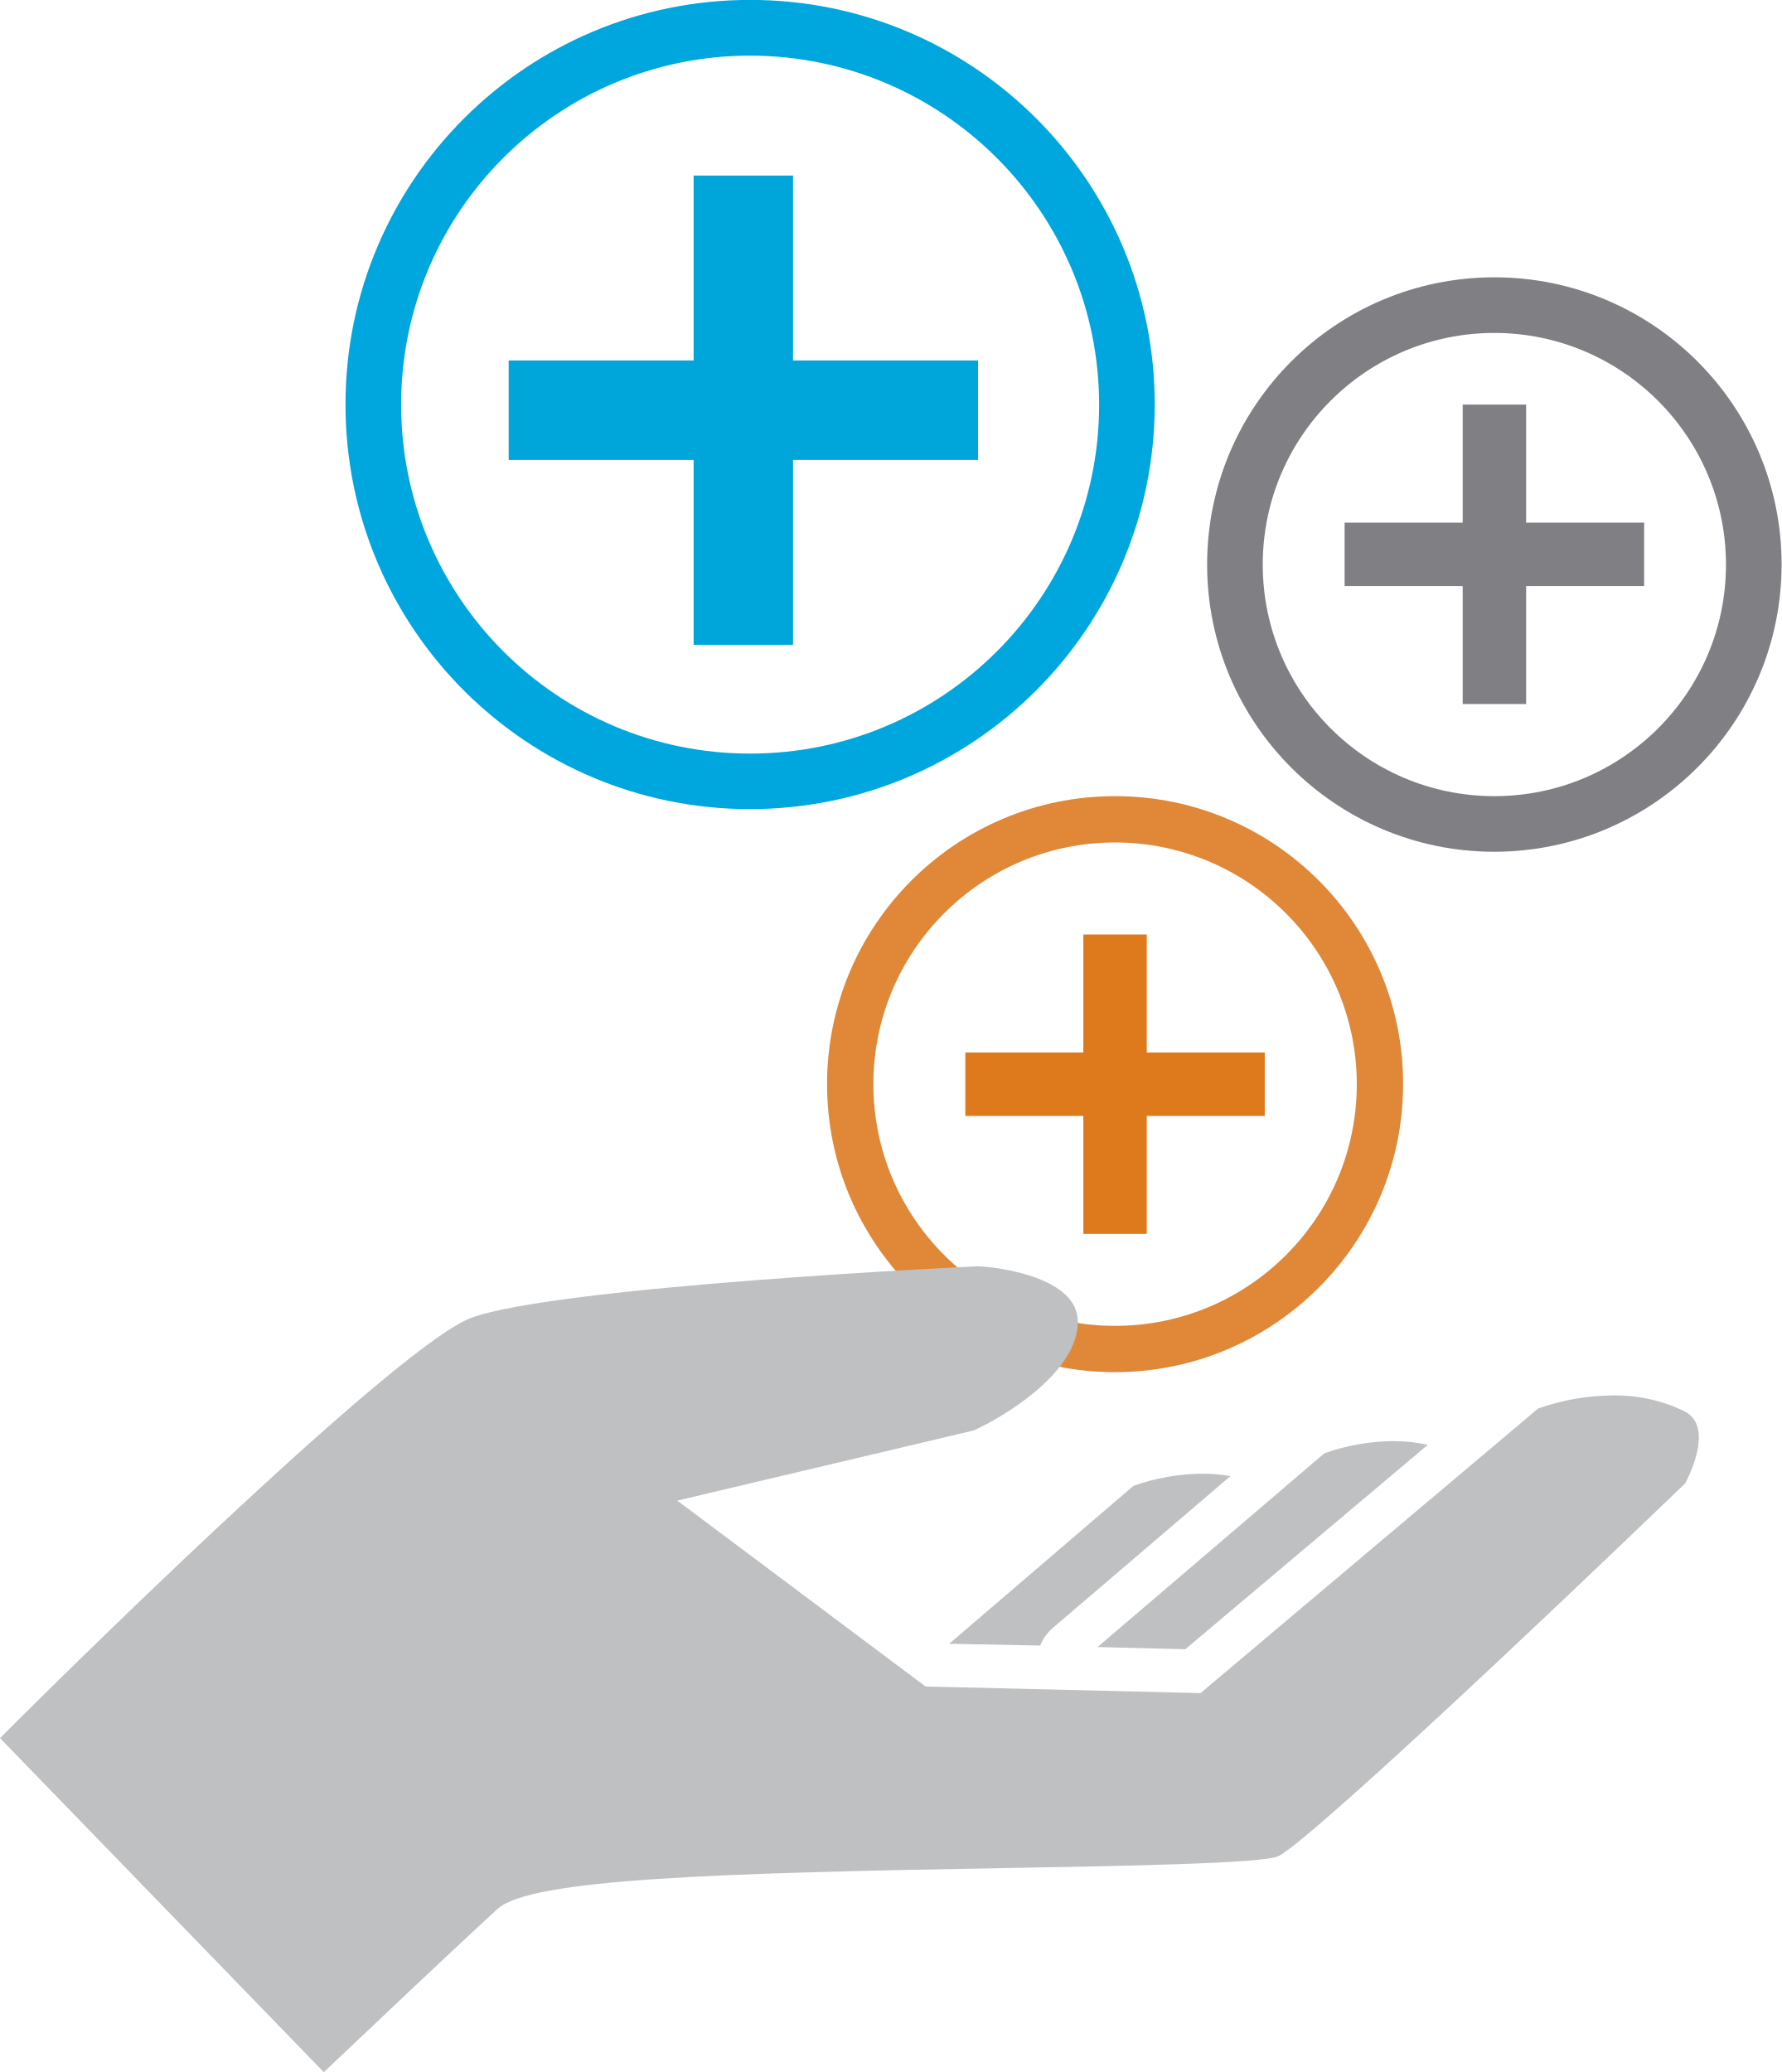
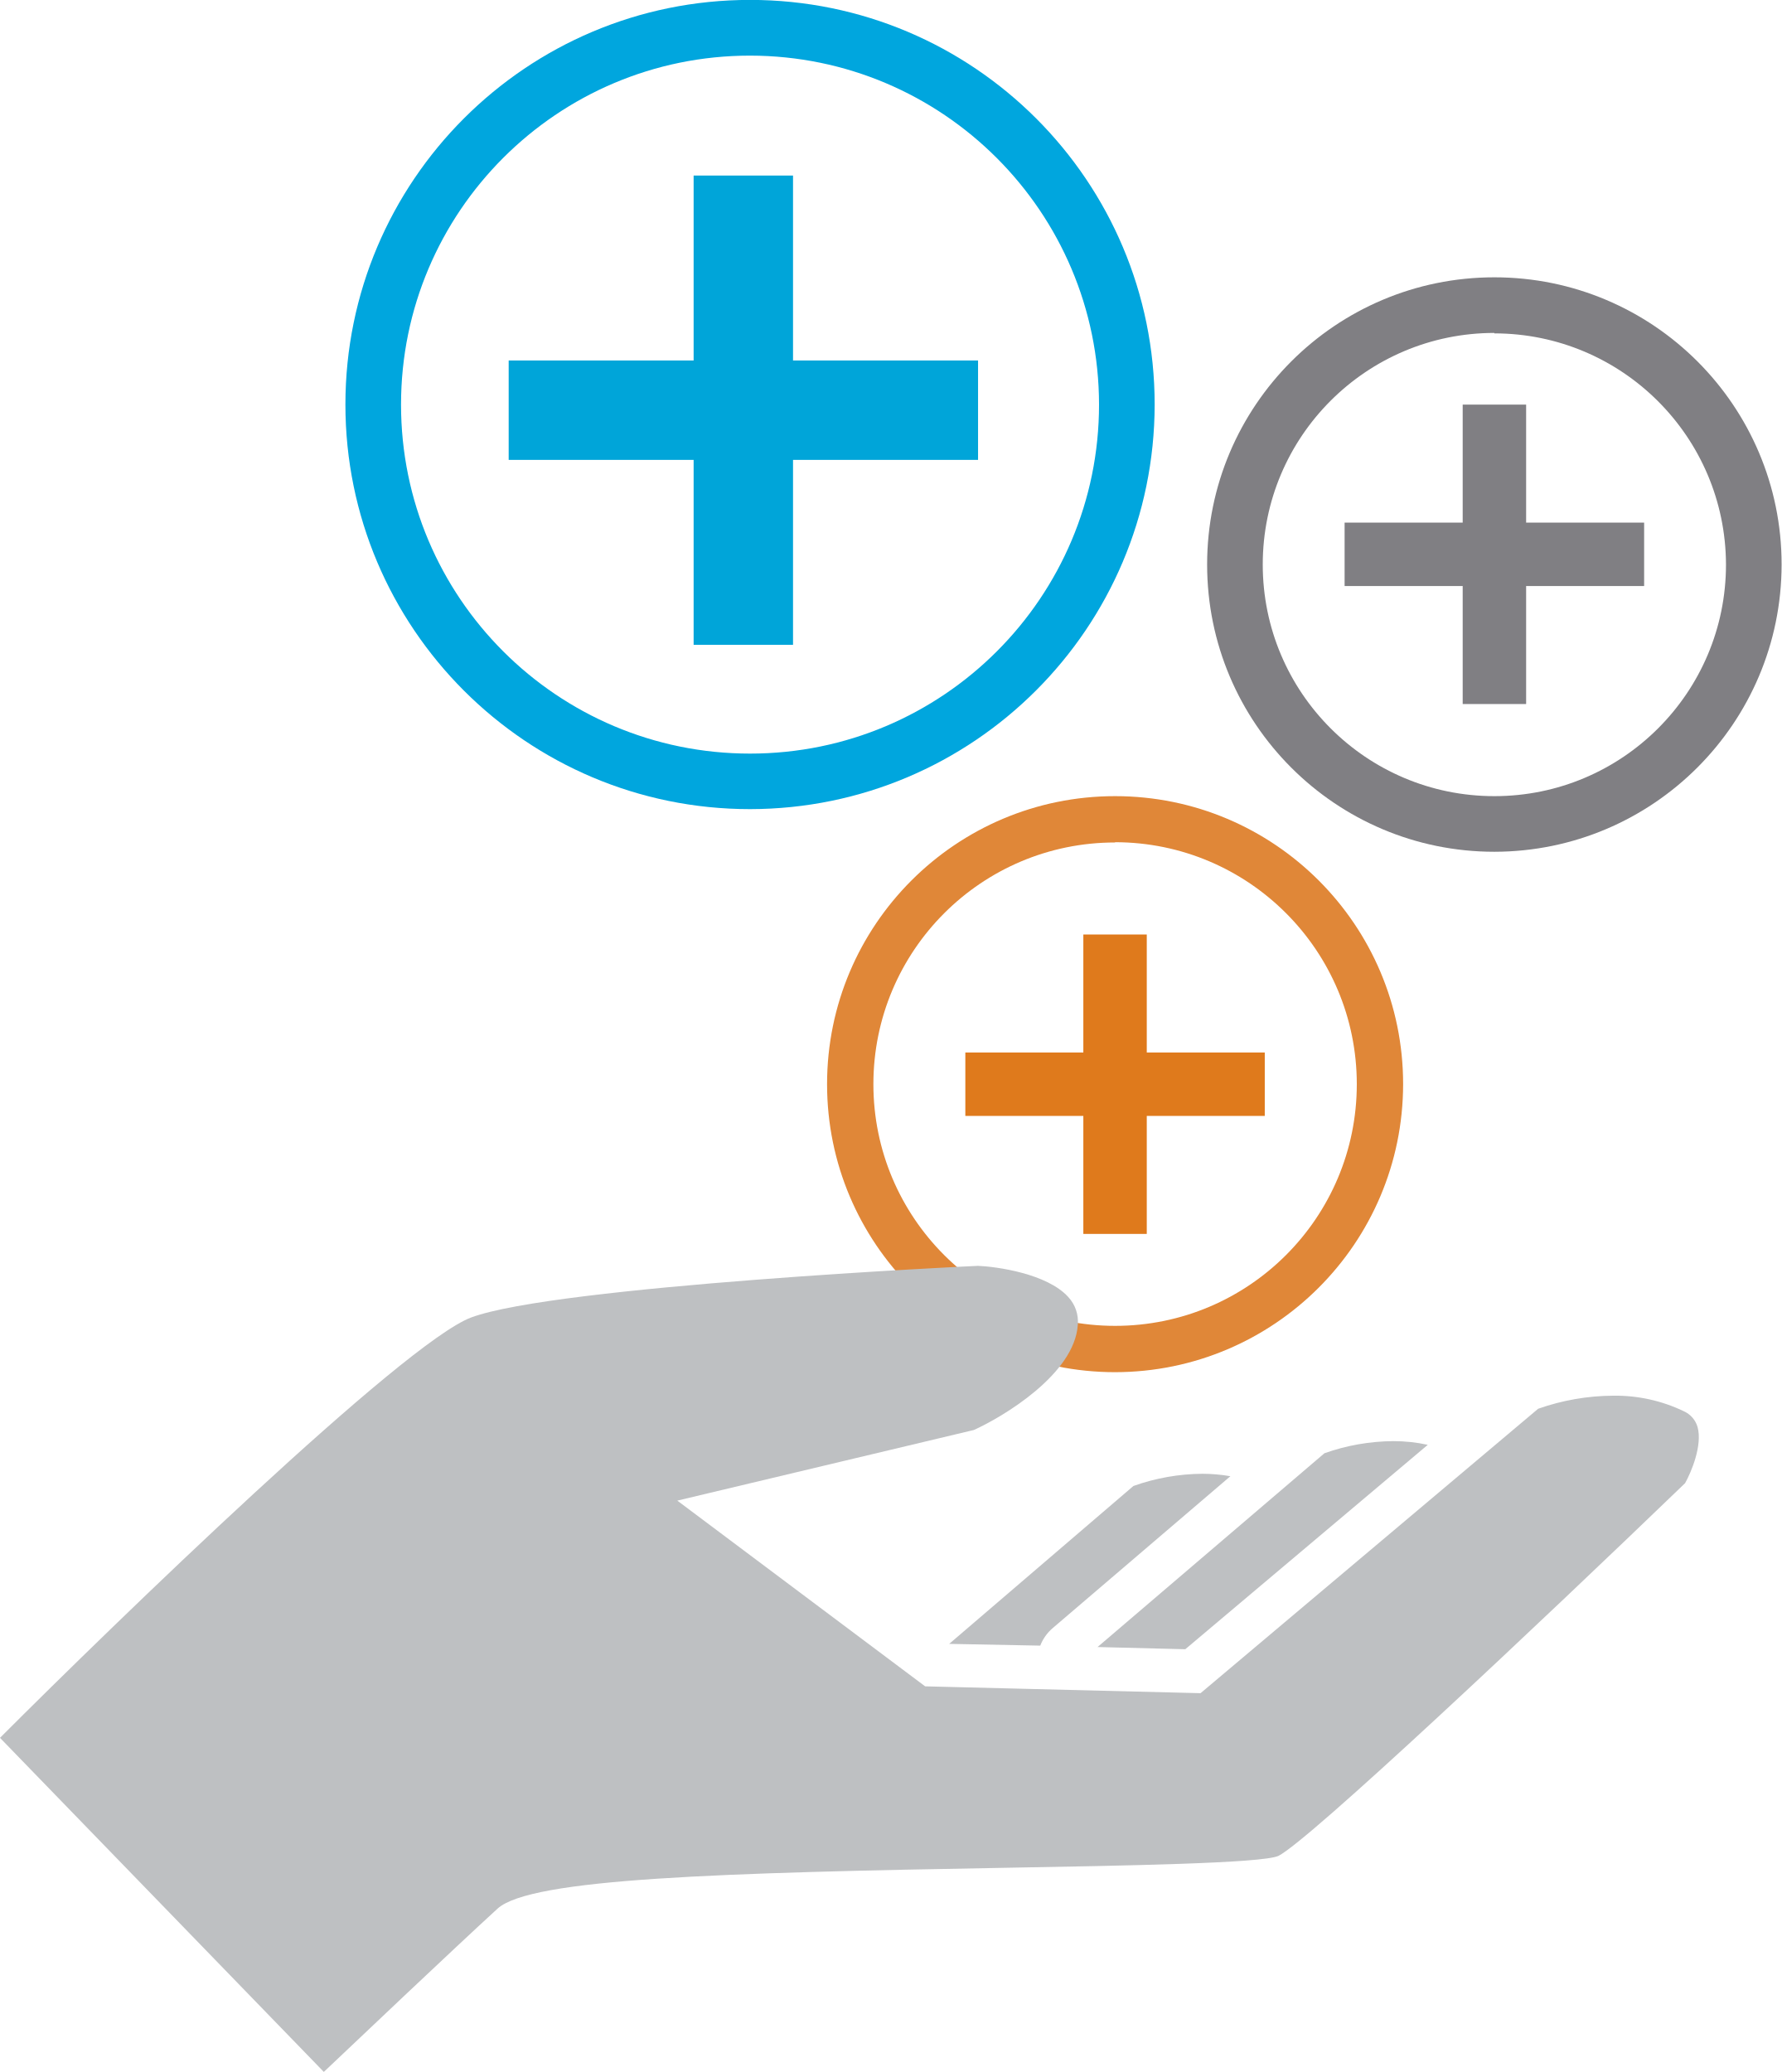
<svg xmlns="http://www.w3.org/2000/svg" id="Layer_1" data-name="Layer 1" viewBox="0 0 203.07 236.18">
  <defs>
-     <style>.cls-1{fill:#00a6de;}.cls-2{fill:#e08738;}.cls-3{fill:#807f83;}.cls-4{fill:#df7a1c;}.cls-5{fill:#00a5d9;}.cls-6{fill:#bec0c2;}</style>
+     <style>.cls-1{fill:#807f83;}.cls-2{fill:#e08738;}.cls-3{fill:#df7a1c;}.cls-4{fill:#00a6de;}.cls-5{fill:#00a5d9;}.cls-6{fill:#bec0c2;}</style>
  </defs>
-   <path class="cls-1" d="M282,253.39a46.12,46.12,0,1,1,46.12-46.11A46.17,46.17,0,0,1,282,253.39Zm0-85.89a39.78,39.78,0,1,0,39.78,39.78A39.82,39.82,0,0,0,282,167.5Z" transform="translate(-196.5 -161.16)" />
-   <path class="cls-2" d="M323.6,317.57a32.83,32.83,0,1,1,32.83-32.83A32.87,32.87,0,0,1,323.6,317.57Zm0-60.38a27.55,27.55,0,1,0,27.55,27.55A27.58,27.58,0,0,0,323.6,257.19Z" transform="translate(-196.5 -161.16)" />
-   <path class="cls-3" d="M366.83,258.25a32.74,32.74,0,1,1,32.74-32.74A32.78,32.78,0,0,1,366.83,258.25Zm0-59.14a26.4,26.4,0,1,0,26.4,26.4A26.43,26.43,0,0,0,366.83,199.11Z" transform="translate(-196.5 -161.16)" />
-   <polygon class="cls-3" points="173.95 59.57 187.4 59.57 187.4 66.8 173.95 66.8 173.95 80.25 166.72 80.25 166.72 66.8 153.26 66.8 153.26 59.57 166.72 59.57 166.72 46.12 173.95 46.12 173.95 59.57" />
-   <polygon class="cls-4" points="130.71 119.97 144.16 119.97 144.16 127.2 130.71 127.2 130.71 140.65 123.48 140.65 123.48 127.2 110.03 127.2 110.03 119.97 123.48 119.97 123.48 106.52 130.71 106.52 130.71 119.97" />
+   <path class="cls-1" d="M170.33,97.09a32.74,32.74,0,1,1,32.74-32.74A32.78,32.78,0,0,1,170.33,97.09Zm0-59.14a26.4,26.4,0,1,0,26.4,26.4A26.43,26.43,0,0,0,170.33,38Z" />
+   <polygon class="cls-1" points="173.95 59.57 187.4 59.57 187.4 66.8 173.95 66.8 173.95 80.25 166.72 80.25 166.72 66.8 153.26 66.8 153.26 59.57 166.72 59.57 166.72 46.12 173.95 46.12 173.95 59.57" />
+   <path class="cls-2" d="M127.1,156.41a32.83,32.83,0,1,1,32.83-32.83A32.87,32.87,0,0,1,127.1,156.41Zm0-60.38a27.55,27.55,0,1,0,27.55,27.55A27.58,27.58,0,0,0,127.1,96Z" />
+   <polygon class="cls-3" points="130.71 119.97 144.16 119.97 144.16 127.2 130.71 127.2 130.71 140.65 123.48 140.65 123.48 127.2 110.03 127.2 110.03 119.97 123.48 119.97 123.48 106.52 130.71 106.52 130.71 119.97" />
+   <path class="cls-4" d="M85.49,92.23a46.12,46.12,0,1,1,46.12-46.11A46.17,46.17,0,0,1,85.49,92.23Zm0-85.89a39.78,39.78,0,1,0,39.78,39.78A39.82,39.82,0,0,0,85.49,6.34Z" />
  <polygon class="cls-5" points="90.39 41.09 111.48 41.09 111.48 52.42 90.39 52.42 90.39 73.5 79.06 73.5 79.06 52.42 57.98 52.42 57.98 41.09 79.06 41.09 79.06 20.01 90.39 20.01 90.39 41.09" />
-   <path class="cls-6" d="M315.07,348.73a5,5,0,0,1,1.42-2l20.25-17.31a18.73,18.73,0,0,0-3.19-.28,23.94,23.94,0,0,0-7.86,1.39l-21,18Z" transform="translate(-196.5 -161.16)" />
-   <path class="cls-6" d="M321.6,348.9l10,0.25,27.64-23.3a18.33,18.33,0,0,0-3.93-.42,23.92,23.92,0,0,0-7.85,1.38Z" transform="translate(-196.5 -161.16)" />
-   <path class="cls-6" d="M388.44,322a18,18,0,0,0-8.08-1.78,26.12,26.12,0,0,0-8.54,1.49l-38.48,32.44L302,353.4,273.7,332.21l33.79-8c3.31-1.49,11.5-6.37,11.85-12a4.11,4.11,0,0,0-1.09-3.16c-2.43-2.69-8.25-3.47-10.28-3.55-0.34,0-48.16,2.28-57.79,5.89-7.68,2.88-40.28,34.48-53.68,47.89l36.91,38.08c3.69-3.5,14.85-14.08,19.8-18.61,3.78-3.46,25.43-4.09,58-4.66,13.65-.24,29.11-0.51,31-1.35,3.48-1.74,29.56-26.3,46.36-42.49,0.69-1.23,2-4.31,1.42-6.4A2.83,2.83,0,0,0,388.44,322Z" transform="translate(-196.5 -161.16)" />
+   <path class="cls-6" d="M118.57,187.58a5,5,0,0,1,1.42-2l20.25-17.31a18.73,18.73,0,0,0-3.19-.28,23.94,23.94,0,0,0-7.86,1.39l-21,18Z" />
+   <path class="cls-6" d="M125.1,187.74l10,0.25,27.64-23.3a18.33,18.33,0,0,0-3.93-.42,23.92,23.92,0,0,0-7.85,1.38Z" />
+   <path class="cls-6" d="M191.94,160.87a18,18,0,0,0-8.08-1.78,26.12,26.12,0,0,0-8.54,1.49L136.84,193l-31.39-.78L77.2,171.05,111,163c3.31-1.49,11.5-6.37,11.85-12a4.11,4.11,0,0,0-1.09-3.16c-2.43-2.69-8.25-3.47-10.28-3.55-0.34,0-48.16,2.28-57.79,5.89C46,153.08,13.4,184.68,0,198.09l36.91,38.08c3.69-3.5,14.85-14.08,19.8-18.61,3.78-3.46,25.43-4.09,58-4.66,13.65-.24,29.11-0.51,31-1.35,3.48-1.74,29.56-26.3,46.36-42.49,0.69-1.23,2-4.31,1.42-6.4A2.83,2.83,0,0,0,191.94,160.87Z" />
</svg>
